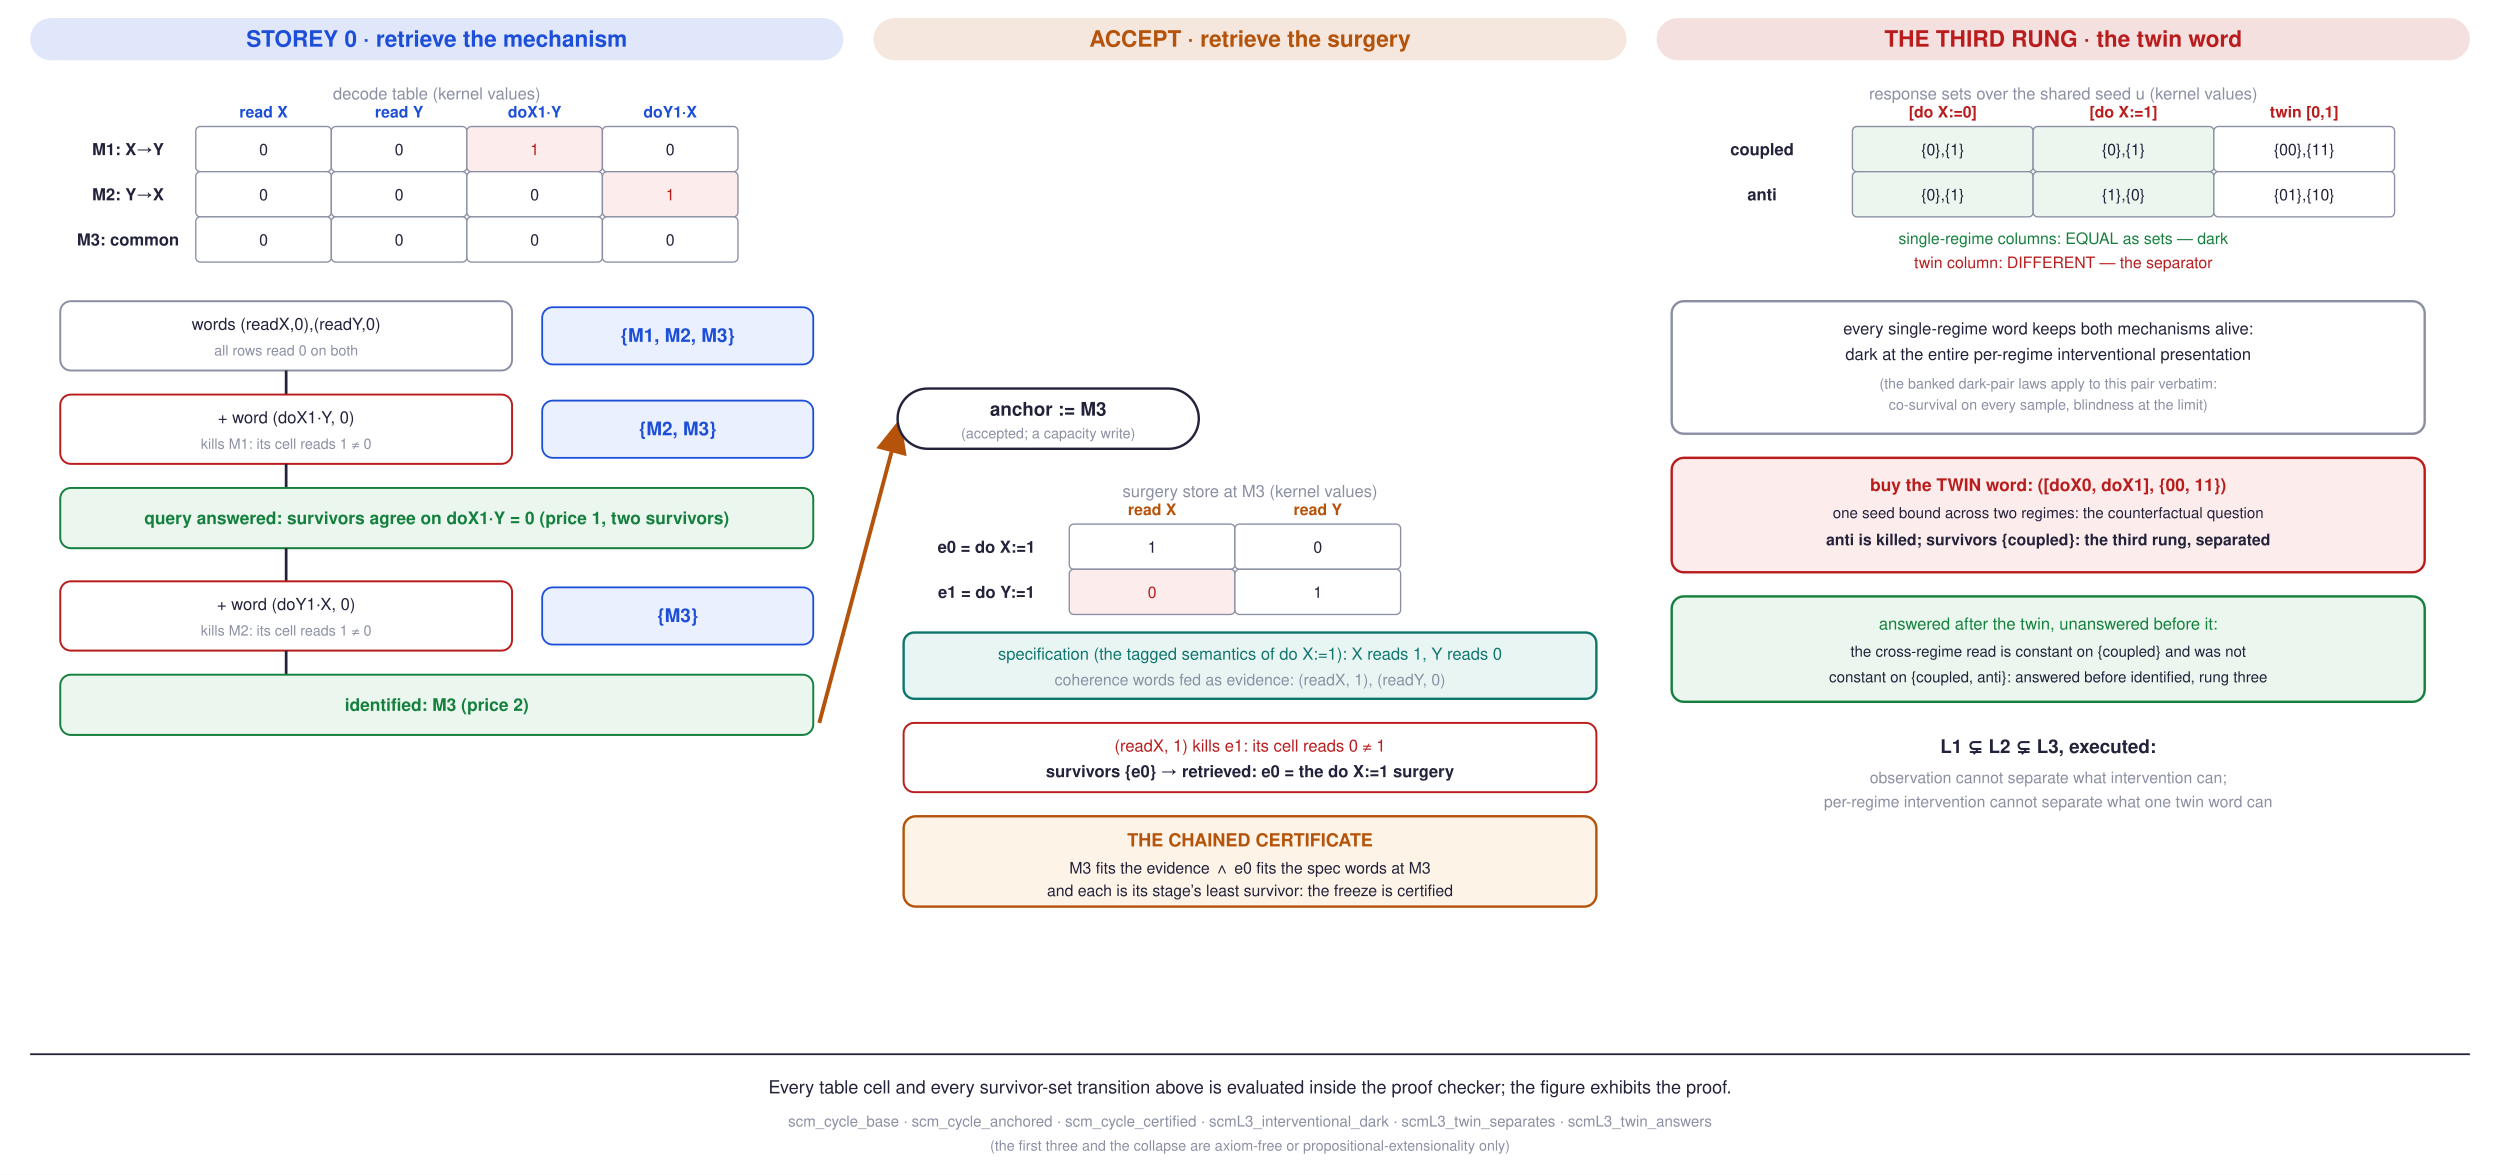
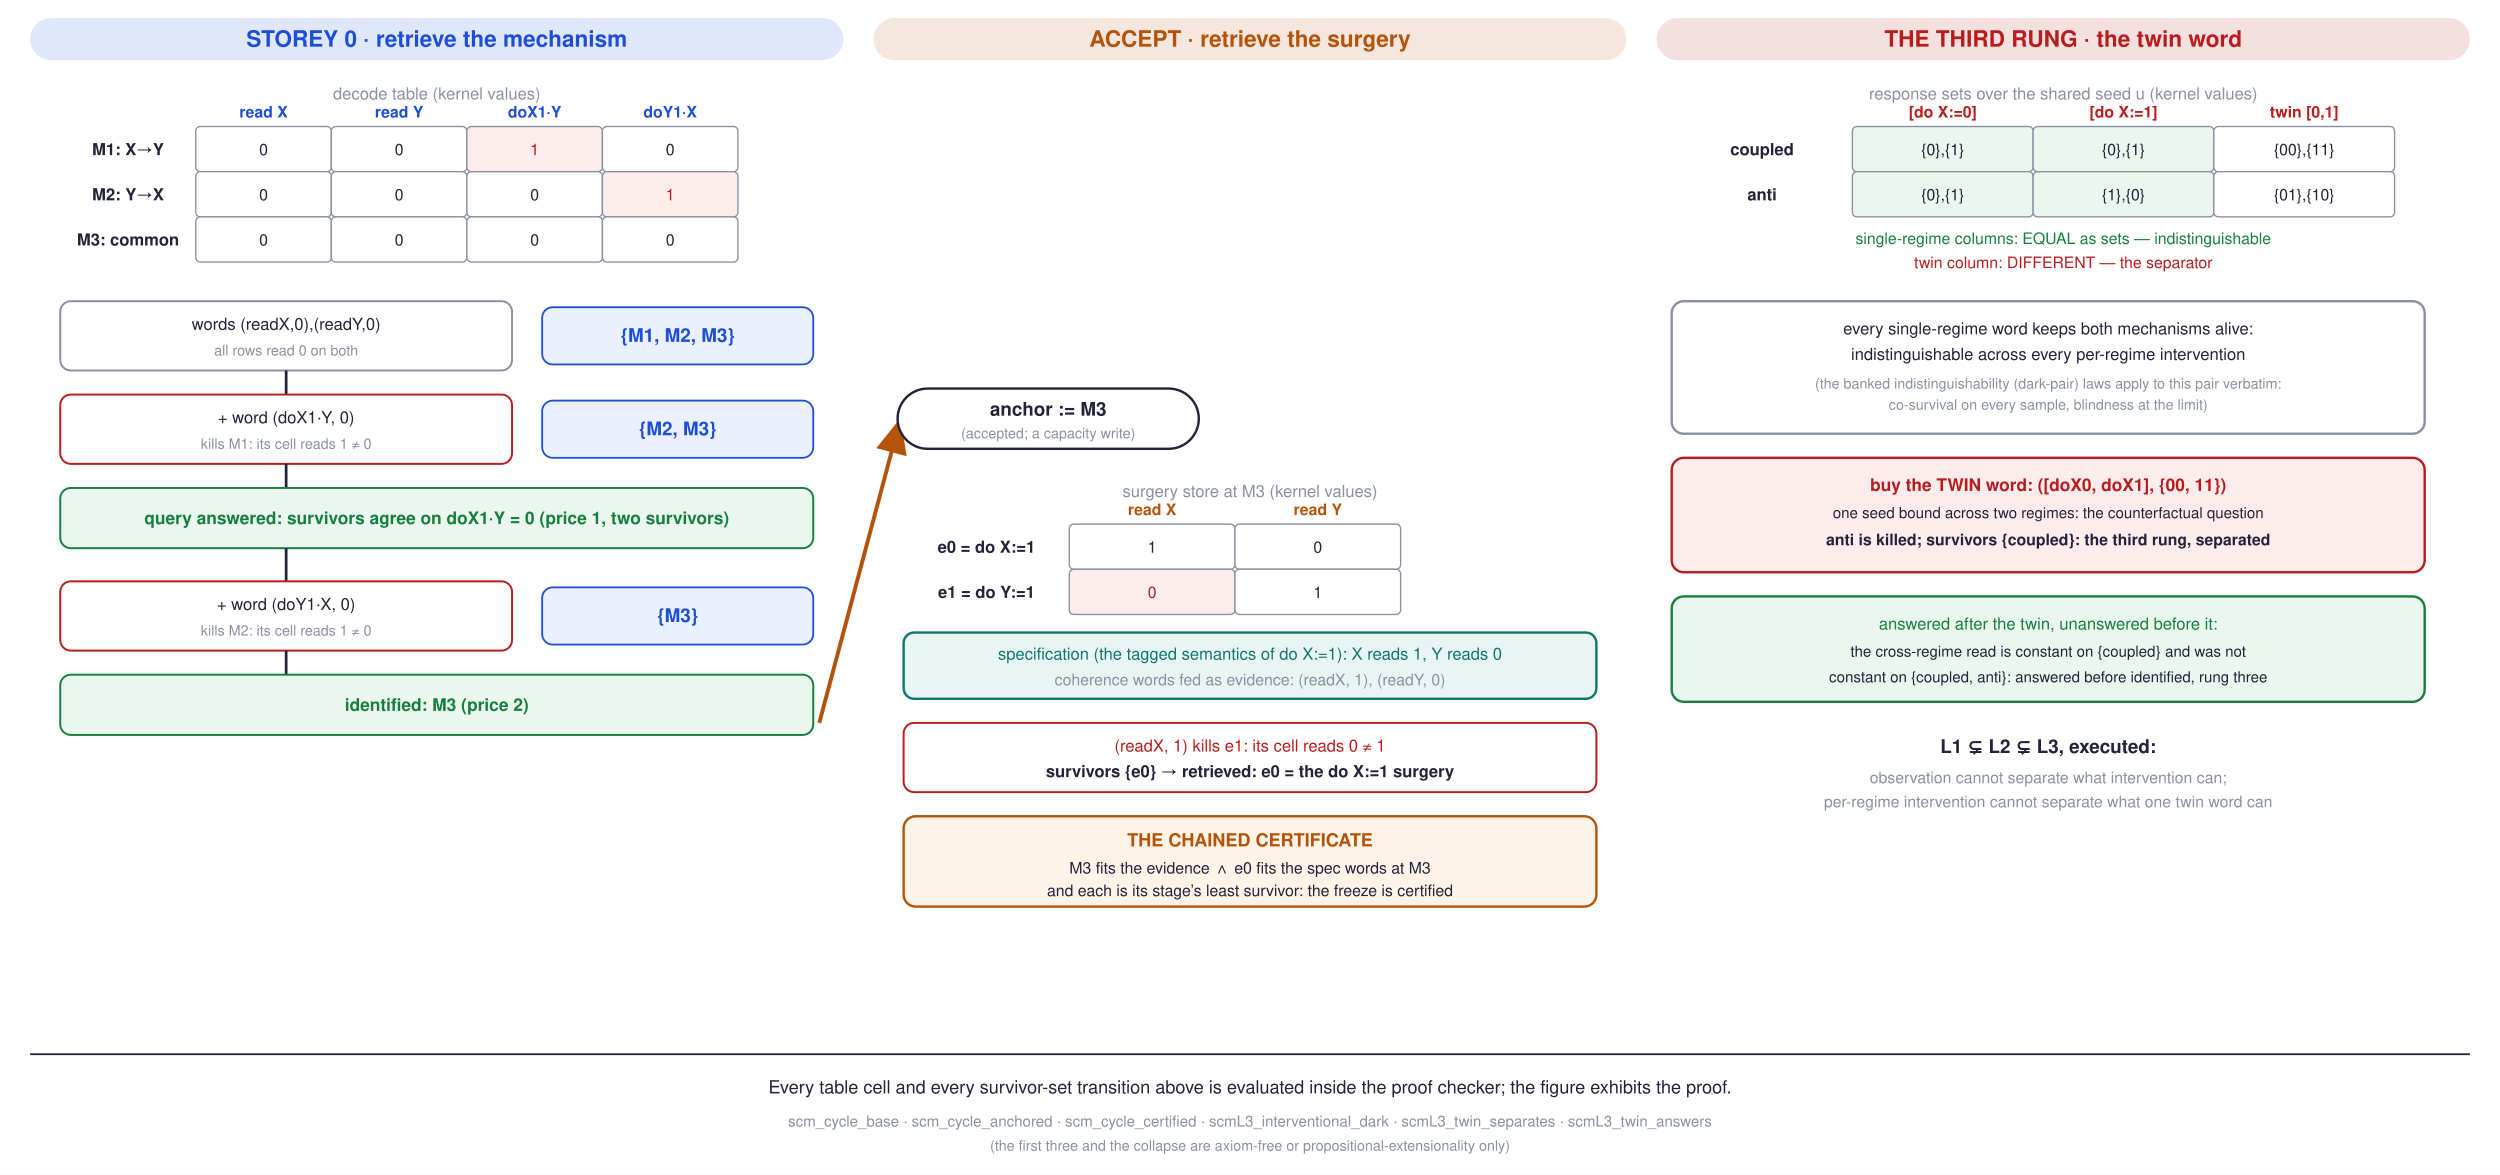
<svg xmlns="http://www.w3.org/2000/svg" xmlns:xlink="http://www.w3.org/1999/xlink" width="1660" height="780" viewBox="0 0 1660 780">
  <defs>
    <marker markerWidth="10.1" markerHeight="10" viewBox="-0.1 -5 10.1 10" orient="auto" id="a0">
      <path d="M-0.1,-4 L9,0 L-0.1,4 Z" fill="#22223b" />
    </marker>
    <marker markerWidth="10.1" markerHeight="10" viewBox="-0.1 -5 10.1 10" orient="auto" id="a1">
      <path d="M-0.1,-4 L9,0 L-0.1,4 Z" fill="#0f766e" />
    </marker>
    <marker markerWidth="10.1" markerHeight="10" viewBox="-0.1 -5 10.1 10" orient="auto" id="a2">
      <path d="M-0.1,-4 L9,0 L-0.1,4 Z" fill="#1d4ed8" />
    </marker>
    <marker markerWidth="10.1" markerHeight="10" viewBox="-0.1 -5 10.1 10" orient="auto" id="a3">
      <path d="M-0.1,-4 L9,0 L-0.1,4 Z" fill="#b45309" />
    </marker>
    <marker markerWidth="10.1" markerHeight="10" viewBox="-0.1 -5 10.1 10" orient="auto" id="a4">
      <path d="M-0.1,-4 L9,0 L-0.1,4 Z" fill="#b91c1c" />
    </marker>
    <marker markerWidth="10.1" markerHeight="10" viewBox="-0.1 -5 10.1 10" orient="auto" id="a5">
      <path d="M-0.1,-4 L9,0 L-0.1,4 Z" fill="#8a8fa3" />
    </marker>
    <marker markerWidth="10.1" markerHeight="10" viewBox="-0.1 -5 10.1 10" orient="auto" id="a6">
      <path d="M-0.1,-4 L9,0 L-0.1,4 Z" fill="#15803d" />
    </marker>
  </defs>
  <rect x="0" y="0" width="1660" height="780" fill="white" />
  <use xlink:href="#a0" />
  <use xlink:href="#a1" />
  <use xlink:href="#a2" />
  <use xlink:href="#a3" />
  <use xlink:href="#a4" />
  <use xlink:href="#a5" />
  <use xlink:href="#a6" />
  <rect x="20" y="12" width="540" height="28" rx="14" fill="#1d4ed8" opacity="0.14" />
  <text x="290.0" y="31" font-size="15" font-family="Helvetica" fill="#1d4ed8" text-anchor="middle" font-weight="bold">STOREY 0 · retrieve the mechanism</text>
  <rect x="580" y="12" width="500" height="28" rx="14" fill="#b45309" opacity="0.14" />
  <text x="830.0" y="31" font-size="15" font-family="Helvetica" fill="#b45309" text-anchor="middle" font-weight="bold">ACCEPT · retrieve the surgery</text>
  <rect x="1100" y="12" width="540" height="28" rx="14" fill="#b91c1c" opacity="0.14" />
  <text x="1370.0" y="31" font-size="15" font-family="Helvetica" fill="#b91c1c" text-anchor="middle" font-weight="bold">THE THIRD RUNG · the twin word</text>
  <text x="290" y="66" font-size="11" font-family="Helvetica" fill="#8a8fa3" text-anchor="middle" font-weight="normal">decode table (kernel values)</text>
  <text x="40" y="84" font-size="13" font-family="Helvetica" fill="#22223b" text-anchor="middle" font-weight="normal" />
  <text x="175.0" y="78" font-size="10.5" font-family="Helvetica" fill="#1d4ed8" text-anchor="middle" font-weight="bold">read X</text>
  <text x="265.0" y="78" font-size="10.5" font-family="Helvetica" fill="#1d4ed8" text-anchor="middle" font-weight="bold">read Y</text>
  <text x="355.0" y="78" font-size="10.5" font-family="Helvetica" fill="#1d4ed8" text-anchor="middle" font-weight="bold">doX1·Y</text>
  <text x="445.0" y="78" font-size="10.5" font-family="Helvetica" fill="#1d4ed8" text-anchor="middle" font-weight="bold">doY1·X</text>
  <text x="85.0" y="103.0" font-size="11" font-family="Helvetica" fill="#22223b" text-anchor="middle" font-weight="bold">M1: X→Y</text>
  <rect x="130" y="84" width="90" height="30" rx="3" fill="white" stroke="#8a8fa3" stroke-width="0.9" />
  <text x="175.0" y="103.0" font-size="10.5" font-family="Helvetica" fill="#22223b" text-anchor="middle" font-weight="normal">0</text>
  <rect x="220" y="84" width="90" height="30" rx="3" fill="white" stroke="#8a8fa3" stroke-width="0.9" />
  <text x="265.0" y="103.0" font-size="10.5" font-family="Helvetica" fill="#22223b" text-anchor="middle" font-weight="normal">0</text>
  <rect x="310" y="84" width="90" height="30" rx="3" fill="#fdecec" stroke="#8a8fa3" stroke-width="0.9" />
  <text x="355.0" y="103.0" font-size="10.5" font-family="Helvetica" fill="#b91c1c" text-anchor="middle" font-weight="normal">1</text>
  <rect x="400" y="84" width="90" height="30" rx="3" fill="white" stroke="#8a8fa3" stroke-width="0.9" />
  <text x="445.0" y="103.0" font-size="10.5" font-family="Helvetica" fill="#22223b" text-anchor="middle" font-weight="normal">0</text>
  <text x="85.0" y="133.0" font-size="11" font-family="Helvetica" fill="#22223b" text-anchor="middle" font-weight="bold">M2: Y→X</text>
  <rect x="130" y="114" width="90" height="30" rx="3" fill="white" stroke="#8a8fa3" stroke-width="0.9" />
  <text x="175.0" y="133.0" font-size="10.5" font-family="Helvetica" fill="#22223b" text-anchor="middle" font-weight="normal">0</text>
  <rect x="220" y="114" width="90" height="30" rx="3" fill="white" stroke="#8a8fa3" stroke-width="0.9" />
  <text x="265.0" y="133.0" font-size="10.5" font-family="Helvetica" fill="#22223b" text-anchor="middle" font-weight="normal">0</text>
  <rect x="310" y="114" width="90" height="30" rx="3" fill="white" stroke="#8a8fa3" stroke-width="0.9" />
  <text x="355.0" y="133.0" font-size="10.5" font-family="Helvetica" fill="#22223b" text-anchor="middle" font-weight="normal">0</text>
  <rect x="400" y="114" width="90" height="30" rx="3" fill="#fdecec" stroke="#8a8fa3" stroke-width="0.9" />
  <text x="445.0" y="133.0" font-size="10.5" font-family="Helvetica" fill="#b91c1c" text-anchor="middle" font-weight="normal">1</text>
  <text x="85.0" y="163.0" font-size="11" font-family="Helvetica" fill="#22223b" text-anchor="middle" font-weight="bold">M3: common</text>
  <rect x="130" y="144" width="90" height="30" rx="3" fill="white" stroke="#8a8fa3" stroke-width="0.9" />
  <text x="175.0" y="163.0" font-size="10.5" font-family="Helvetica" fill="#22223b" text-anchor="middle" font-weight="normal">0</text>
  <rect x="220" y="144" width="90" height="30" rx="3" fill="white" stroke="#8a8fa3" stroke-width="0.9" />
  <text x="265.0" y="163.0" font-size="10.5" font-family="Helvetica" fill="#22223b" text-anchor="middle" font-weight="normal">0</text>
  <rect x="310" y="144" width="90" height="30" rx="3" fill="white" stroke="#8a8fa3" stroke-width="0.9" />
  <text x="355.0" y="163.0" font-size="10.5" font-family="Helvetica" fill="#22223b" text-anchor="middle" font-weight="normal">0</text>
  <rect x="400" y="144" width="90" height="30" rx="3" fill="white" stroke="#8a8fa3" stroke-width="0.9" />
  <text x="445.0" y="163.0" font-size="10.5" font-family="Helvetica" fill="#22223b" text-anchor="middle" font-weight="normal">0</text>
  <rect x="40" y="200" width="300" height="46" rx="7" fill="white" stroke="#8a8fa3" stroke-width="1.3" />
  <text x="190" y="219" font-size="11" font-family="Helvetica" fill="#22223b" text-anchor="middle" font-weight="normal">words (readX,0),(readY,0)</text>
  <text x="190" y="236" font-size="9.5" font-family="Helvetica" fill="#8a8fa3" text-anchor="middle" font-weight="normal">all rows read 0 on both</text>
  <rect x="360" y="204" width="180" height="38" rx="7" fill="#eaf0fd" stroke="#1d4ed8" stroke-width="1.2" />
  <text x="450" y="227" font-size="12.5" font-family="Helvetica" fill="#1d4ed8" text-anchor="middle" font-weight="bold">{M1, M2, M3}</text>
  <path d="M190,246 L190,262" stroke="#22223b" stroke-width="1.8" fill="none" marker-end="url(#a0)" />
  <rect x="40" y="262" width="300" height="46" rx="7" fill="white" stroke="#b91c1c" stroke-width="1.3" />
  <text x="190" y="281" font-size="11" font-family="Helvetica" fill="#22223b" text-anchor="middle" font-weight="normal">+ word (doX1·Y, 0)</text>
  <text x="190" y="298" font-size="9.5" font-family="Helvetica" fill="#8a8fa3" text-anchor="middle" font-weight="normal">kills M1: its cell reads 1 ≠ 0</text>
  <rect x="360" y="266" width="180" height="38" rx="7" fill="#eaf0fd" stroke="#1d4ed8" stroke-width="1.2" />
  <text x="450" y="289" font-size="12.5" font-family="Helvetica" fill="#1d4ed8" text-anchor="middle" font-weight="bold">{M2, M3}</text>
  <path d="M190,308 L190,324" stroke="#22223b" stroke-width="1.8" fill="none" marker-end="url(#a0)" />
  <rect x="40" y="324" width="500" height="40" rx="7" fill="#eaf6ee" stroke="#15803d" stroke-width="1.3" />
  <text x="290" y="348" font-size="11.5" font-family="Helvetica" fill="#15803d" text-anchor="middle" font-weight="bold">query answered: survivors agree on doX1·Y = 0   (price 1, two survivors)</text>
  <path d="M190,364 L190,386" stroke="#22223b" stroke-width="1.8" fill="none" marker-end="url(#a0)" />
  <rect x="40" y="386" width="300" height="46" rx="7" fill="white" stroke="#b91c1c" stroke-width="1.3" />
  <text x="190" y="405" font-size="11" font-family="Helvetica" fill="#22223b" text-anchor="middle" font-weight="normal">+ word (doY1·X, 0)</text>
  <text x="190" y="422" font-size="9.5" font-family="Helvetica" fill="#8a8fa3" text-anchor="middle" font-weight="normal">kills M2: its cell reads 1 ≠ 0</text>
  <rect x="360" y="390" width="180" height="38" rx="7" fill="#eaf0fd" stroke="#1d4ed8" stroke-width="1.2" />
  <text x="450" y="413" font-size="12.5" font-family="Helvetica" fill="#1d4ed8" text-anchor="middle" font-weight="bold">{M3}</text>
  <path d="M190,432 L190,448" stroke="#22223b" stroke-width="1.8" fill="none" marker-end="url(#a0)" />
  <rect x="40" y="448" width="500" height="40" rx="7" fill="#eaf6ee" stroke="#15803d" stroke-width="1.3" />
  <text x="290" y="472" font-size="11.5" font-family="Helvetica" fill="#15803d" text-anchor="middle" font-weight="bold">identified: M3   (price 2)</text>
  <path d="M544,480 L592,300" stroke="#b45309" stroke-width="2.6" fill="none" marker-end="url(#a3)" />
  <rect x="596" y="258" width="200" height="40" rx="20" fill="white" stroke="#22223b" stroke-width="1.6" />
  <text x="696" y="276" font-size="12.5" font-family="Helvetica" fill="#22223b" text-anchor="middle" font-weight="bold">anchor := M3</text>
  <text x="696" y="291" font-size="9.5" font-family="Helvetica" fill="#8a8fa3" text-anchor="middle" font-weight="normal">(accepted; a capacity write)</text>
  <text x="830" y="330" font-size="11" font-family="Helvetica" fill="#8a8fa3" text-anchor="middle" font-weight="normal">surgery store at M3 (kernel values)</text>
  <text x="600" y="348" font-size="13" font-family="Helvetica" fill="#22223b" text-anchor="middle" font-weight="normal" />
  <text x="765.0" y="342" font-size="10.5" font-family="Helvetica" fill="#b45309" text-anchor="middle" font-weight="bold">read X</text>
  <text x="875.0" y="342" font-size="10.5" font-family="Helvetica" fill="#b45309" text-anchor="middle" font-weight="bold">read Y</text>
  <text x="655.0" y="367.0" font-size="11" font-family="Helvetica" fill="#22223b" text-anchor="middle" font-weight="bold">e0 = do X:=1</text>
  <rect x="710" y="348" width="110" height="30" rx="3" fill="white" stroke="#8a8fa3" stroke-width="0.9" />
  <text x="765.0" y="367.0" font-size="10.5" font-family="Helvetica" fill="#22223b" text-anchor="middle" font-weight="normal">1</text>
  <rect x="820" y="348" width="110" height="30" rx="3" fill="white" stroke="#8a8fa3" stroke-width="0.9" />
  <text x="875.0" y="367.0" font-size="10.5" font-family="Helvetica" fill="#22223b" text-anchor="middle" font-weight="normal">0</text>
  <text x="655.0" y="397.0" font-size="11" font-family="Helvetica" fill="#22223b" text-anchor="middle" font-weight="bold">e1 = do Y:=1</text>
  <rect x="710" y="378" width="110" height="30" rx="3" fill="#fdecec" stroke="#8a8fa3" stroke-width="0.9" />
  <text x="765.0" y="397.0" font-size="10.5" font-family="Helvetica" fill="#b91c1c" text-anchor="middle" font-weight="normal">0</text>
  <rect x="820" y="378" width="110" height="30" rx="3" fill="white" stroke="#8a8fa3" stroke-width="0.9" />
  <text x="875.0" y="397.0" font-size="10.5" font-family="Helvetica" fill="#22223b" text-anchor="middle" font-weight="normal">1</text>
  <rect x="600" y="420" width="460" height="44" rx="7" fill="#e9f5f3" stroke="#0f766e" stroke-width="1.6" />
  <text x="830" y="438" font-size="11" font-family="Helvetica" fill="#0f766e" text-anchor="middle" font-weight="normal">specification (the tagged semantics of do X:=1):  X reads 1,  Y reads 0</text>
  <text x="830" y="455" font-size="10.5" font-family="Helvetica" fill="#8a8fa3" text-anchor="middle" font-weight="normal">coherence words fed as evidence:  (readX, 1), (readY, 0)</text>
  <rect x="600" y="480" width="460" height="46" rx="7" fill="white" stroke="#b91c1c" stroke-width="1.3" />
  <text x="830" y="499" font-size="11" font-family="Helvetica" fill="#b91c1c" text-anchor="middle" font-weight="normal">(readX, 1) kills e1: its cell reads 0 ≠ 1</text>
  <text x="830" y="516" font-size="11" font-family="Helvetica" fill="#22223b" text-anchor="middle" font-weight="bold">survivors {e0}  →  retrieved: e0 = the do X:=1 surgery</text>
  <rect x="600" y="542" width="460" height="60" rx="8" fill="#fdf3e7" stroke="#b45309" stroke-width="1.6" />
  <text x="830" y="562" font-size="12" font-family="Helvetica" fill="#b45309" text-anchor="middle" font-weight="bold">THE CHAINED CERTIFICATE</text>
  <text x="830" y="580" font-size="10.5" font-family="Helvetica" fill="#22223b" text-anchor="middle" font-weight="normal">M3 fits the evidence  ∧  e0 fits the spec words at M3</text>
  <text x="830" y="595" font-size="10.5" font-family="Helvetica" fill="#22223b" text-anchor="middle" font-weight="normal">and each is its stage’s least survivor: the freeze is certified</text>
  <text x="1370" y="66" font-size="11" font-family="Helvetica" fill="#8a8fa3" text-anchor="middle" font-weight="normal">response sets over the shared seed u (kernel values)</text>
  <text x="1110" y="84" font-size="13" font-family="Helvetica" fill="#22223b" text-anchor="middle" font-weight="normal" />
  <text x="1290.0" y="78" font-size="10.5" font-family="Helvetica" fill="#b91c1c" text-anchor="middle" font-weight="bold">[do X:=0]</text>
  <text x="1410.0" y="78" font-size="10.5" font-family="Helvetica" fill="#b91c1c" text-anchor="middle" font-weight="bold">[do X:=1]</text>
  <text x="1530.0" y="78" font-size="10.5" font-family="Helvetica" fill="#b91c1c" text-anchor="middle" font-weight="bold">twin [0,1]</text>
  <text x="1170.0" y="103.0" font-size="11" font-family="Helvetica" fill="#22223b" text-anchor="middle" font-weight="bold">coupled</text>
  <rect x="1230" y="84" width="120" height="30" rx="3" fill="#eaf6ee" stroke="#8a8fa3" stroke-width="0.9" />
  <text x="1290.0" y="103.0" font-size="10.5" font-family="Helvetica" fill="#22223b" text-anchor="middle" font-weight="normal">{0},{1}</text>
  <rect x="1350" y="84" width="120" height="30" rx="3" fill="#eaf6ee" stroke="#8a8fa3" stroke-width="0.9" />
  <text x="1410.0" y="103.0" font-size="10.5" font-family="Helvetica" fill="#22223b" text-anchor="middle" font-weight="normal">{0},{1}</text>
  <rect x="1470" y="84" width="120" height="30" rx="3" fill="white" stroke="#8a8fa3" stroke-width="0.9" />
  <text x="1530.0" y="103.0" font-size="10.5" font-family="Helvetica" fill="#22223b" text-anchor="middle" font-weight="normal">{00},{11}</text>
  <text x="1170.0" y="133.0" font-size="11" font-family="Helvetica" fill="#22223b" text-anchor="middle" font-weight="bold">anti</text>
  <rect x="1230" y="114" width="120" height="30" rx="3" fill="#eaf6ee" stroke="#8a8fa3" stroke-width="0.9" />
  <text x="1290.0" y="133.0" font-size="10.5" font-family="Helvetica" fill="#22223b" text-anchor="middle" font-weight="normal">{0},{1}</text>
  <rect x="1350" y="114" width="120" height="30" rx="3" fill="#eaf6ee" stroke="#8a8fa3" stroke-width="0.9" />
  <text x="1410.0" y="133.0" font-size="10.5" font-family="Helvetica" fill="#22223b" text-anchor="middle" font-weight="normal">{1},{0}</text>
  <rect x="1470" y="114" width="120" height="30" rx="3" fill="white" stroke="#8a8fa3" stroke-width="0.9" />
  <text x="1530.0" y="133.0" font-size="10.5" font-family="Helvetica" fill="#22223b" text-anchor="middle" font-weight="normal">{01},{10}</text>
-   <text x="1370" y="162" font-size="10.5" font-family="Helvetica" fill="#15803d" text-anchor="middle" font-weight="normal">single-regime columns: EQUAL as sets — dark</text>
+   <text x="1370" y="162" font-size="10.5" font-family="Helvetica" fill="#15803d" text-anchor="middle" font-weight="normal">single-regime columns: EQUAL as sets — indistinguishable</text>
  <text x="1370" y="178" font-size="10.5" font-family="Helvetica" fill="#b91c1c" text-anchor="middle" font-weight="normal">twin column: DIFFERENT — the separator</text>
  <rect x="1110" y="200" width="500" height="88" rx="8" fill="white" stroke="#8a8fa3" stroke-width="1.6" />
  <text x="1360" y="222" font-size="11" font-family="Helvetica" fill="#22223b" text-anchor="middle" font-weight="normal">every single-regime word keeps both mechanisms alive:</text>
-   <text x="1360" y="239" font-size="11" font-family="Helvetica" fill="#22223b" text-anchor="middle" font-weight="normal">dark at the entire per-regime interventional presentation</text>
-   <text x="1360" y="258" font-size="9.5" font-family="Helvetica" fill="#8a8fa3" text-anchor="middle" font-weight="normal">(the banked dark-pair laws apply to this pair verbatim:</text>
+   <text x="1360" y="239" font-size="11" font-family="Helvetica" fill="#22223b" text-anchor="middle" font-weight="normal">indistinguishable across every per-regime intervention</text>
+   <text x="1360" y="258" font-size="9.5" font-family="Helvetica" fill="#8a8fa3" text-anchor="middle" font-weight="normal">(the banked indistinguishability (dark-pair) laws apply to this pair verbatim:</text>
  <text x="1360" y="272" font-size="9.5" font-family="Helvetica" fill="#8a8fa3" text-anchor="middle" font-weight="normal">co-survival on every sample, blindness at the limit)</text>
  <rect x="1110" y="304" width="500" height="76" rx="8" fill="#fdecec" stroke="#b91c1c" stroke-width="1.6" />
  <text x="1360" y="326" font-size="11.5" font-family="Helvetica" fill="#b91c1c" text-anchor="middle" font-weight="bold">buy the TWIN word: ([doX0, doX1], {00, 11})</text>
  <text x="1360" y="344" font-size="10" font-family="Helvetica" fill="#22223b" text-anchor="middle" font-weight="normal">one seed bound across two regimes: the counterfactual question</text>
  <text x="1360" y="362" font-size="10.5" font-family="Helvetica" fill="#22223b" text-anchor="middle" font-weight="bold">anti is killed; survivors {coupled}: the third rung, separated</text>
  <rect x="1110" y="396" width="500" height="70" rx="8" fill="#eaf6ee" stroke="#15803d" stroke-width="1.6" />
  <text x="1360" y="418" font-size="11" font-family="Helvetica" fill="#15803d" text-anchor="middle" font-weight="normal">answered after the twin, unanswered before it:</text>
  <text x="1360" y="436" font-size="10" font-family="Helvetica" fill="#22223b" text-anchor="middle" font-weight="normal">the cross-regime read is constant on {coupled} and was not</text>
  <text x="1360" y="453" font-size="10" font-family="Helvetica" fill="#22223b" text-anchor="middle" font-weight="normal">constant on {coupled, anti}: answered before identified, rung three</text>
  <text x="1360" y="500" font-size="12.5" font-family="Helvetica" fill="#22223b" text-anchor="middle" font-weight="bold">L1  ⊊  L2  ⊊  L3,  executed:</text>
  <text x="1360" y="520" font-size="10.5" font-family="Helvetica" fill="#8a8fa3" text-anchor="middle" font-weight="normal">observation cannot separate what intervention can;</text>
  <text x="1360" y="536" font-size="10.5" font-family="Helvetica" fill="#8a8fa3" text-anchor="middle" font-weight="normal">per-regime intervention cannot separate what one twin word can</text>
  <path d="M20,700 L1640,700" stroke="#22223b" stroke-width="1.2" />
  <text x="830" y="726" font-size="12" font-family="Helvetica" fill="#22223b" text-anchor="middle" font-weight="normal">Every table cell and every survivor-set transition above is evaluated inside the proof checker; the figure exhibits the proof.</text>
  <text x="830" y="748" font-size="10" font-family="Helvetica" fill="#8a8fa3" text-anchor="middle" font-weight="normal">scm_cycle_base · scm_cycle_anchored · scm_cycle_certified · scmL3_interventional_dark · scmL3_twin_separates · scmL3_twin_answers</text>
  <text x="830" y="764" font-size="9.5" font-family="Helvetica" fill="#8a8fa3" text-anchor="middle" font-weight="normal">(the first three and the collapse are axiom-free or propositional-extensionality only)</text>
</svg>
